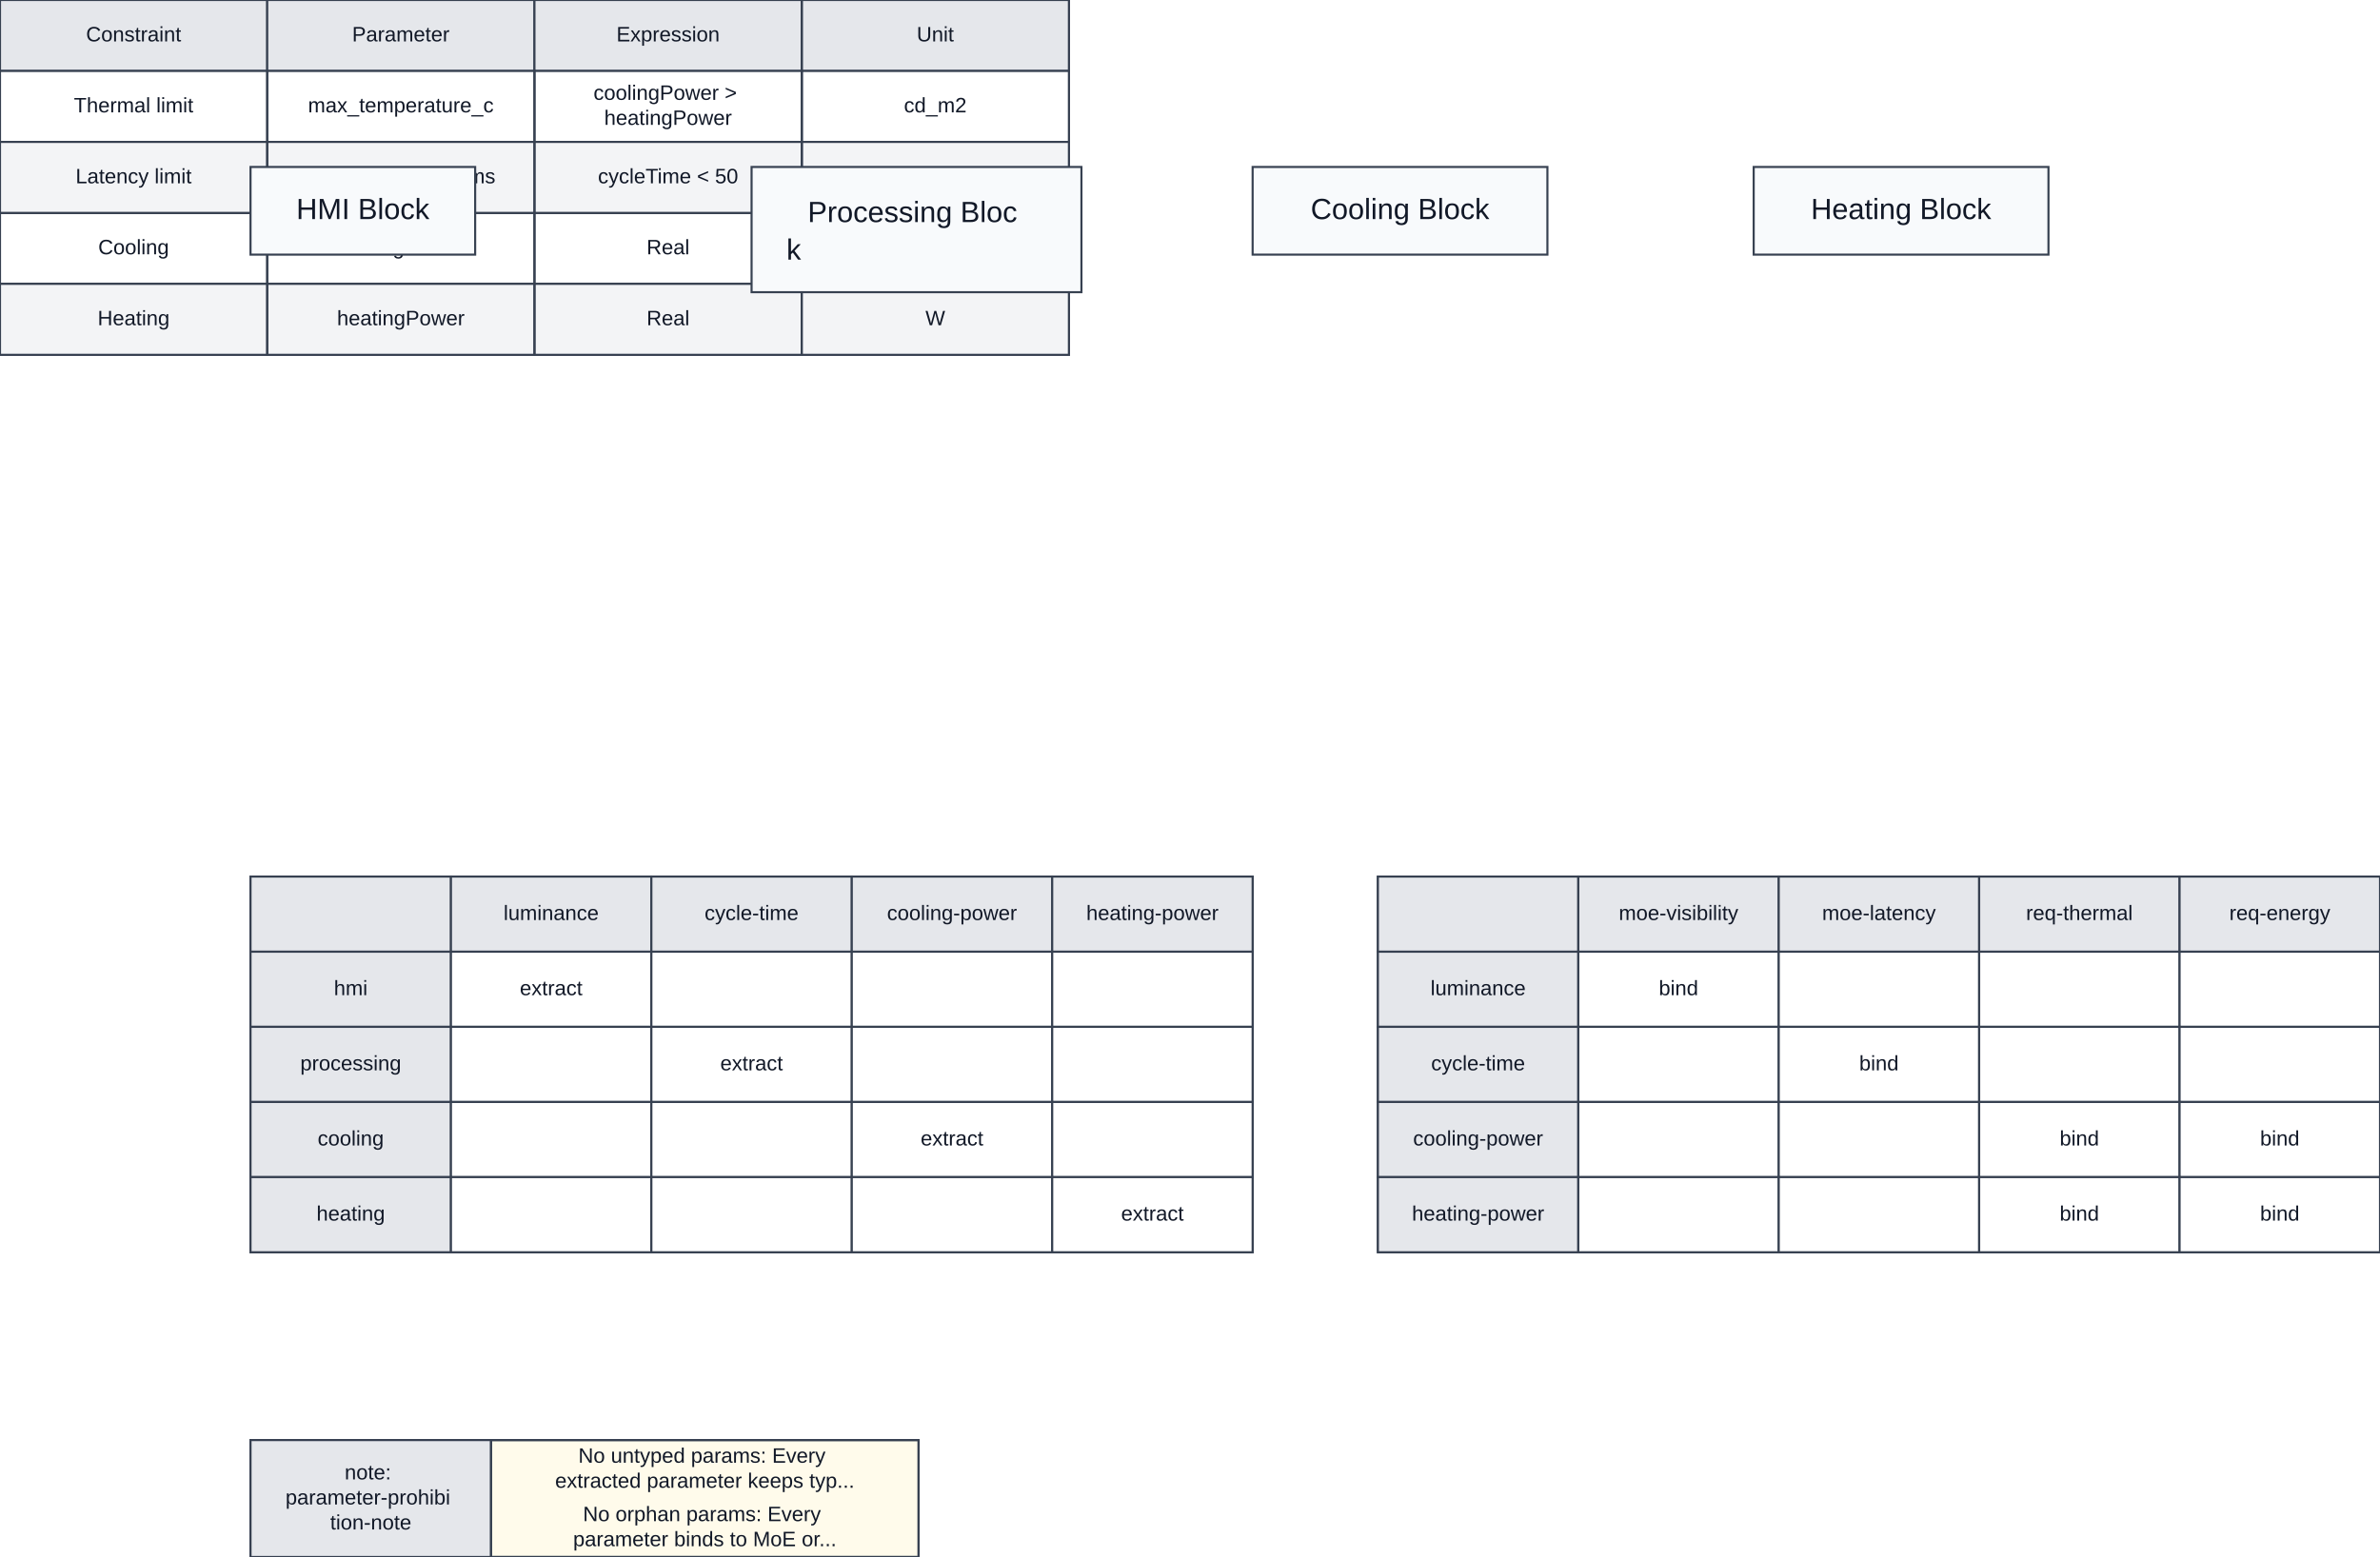
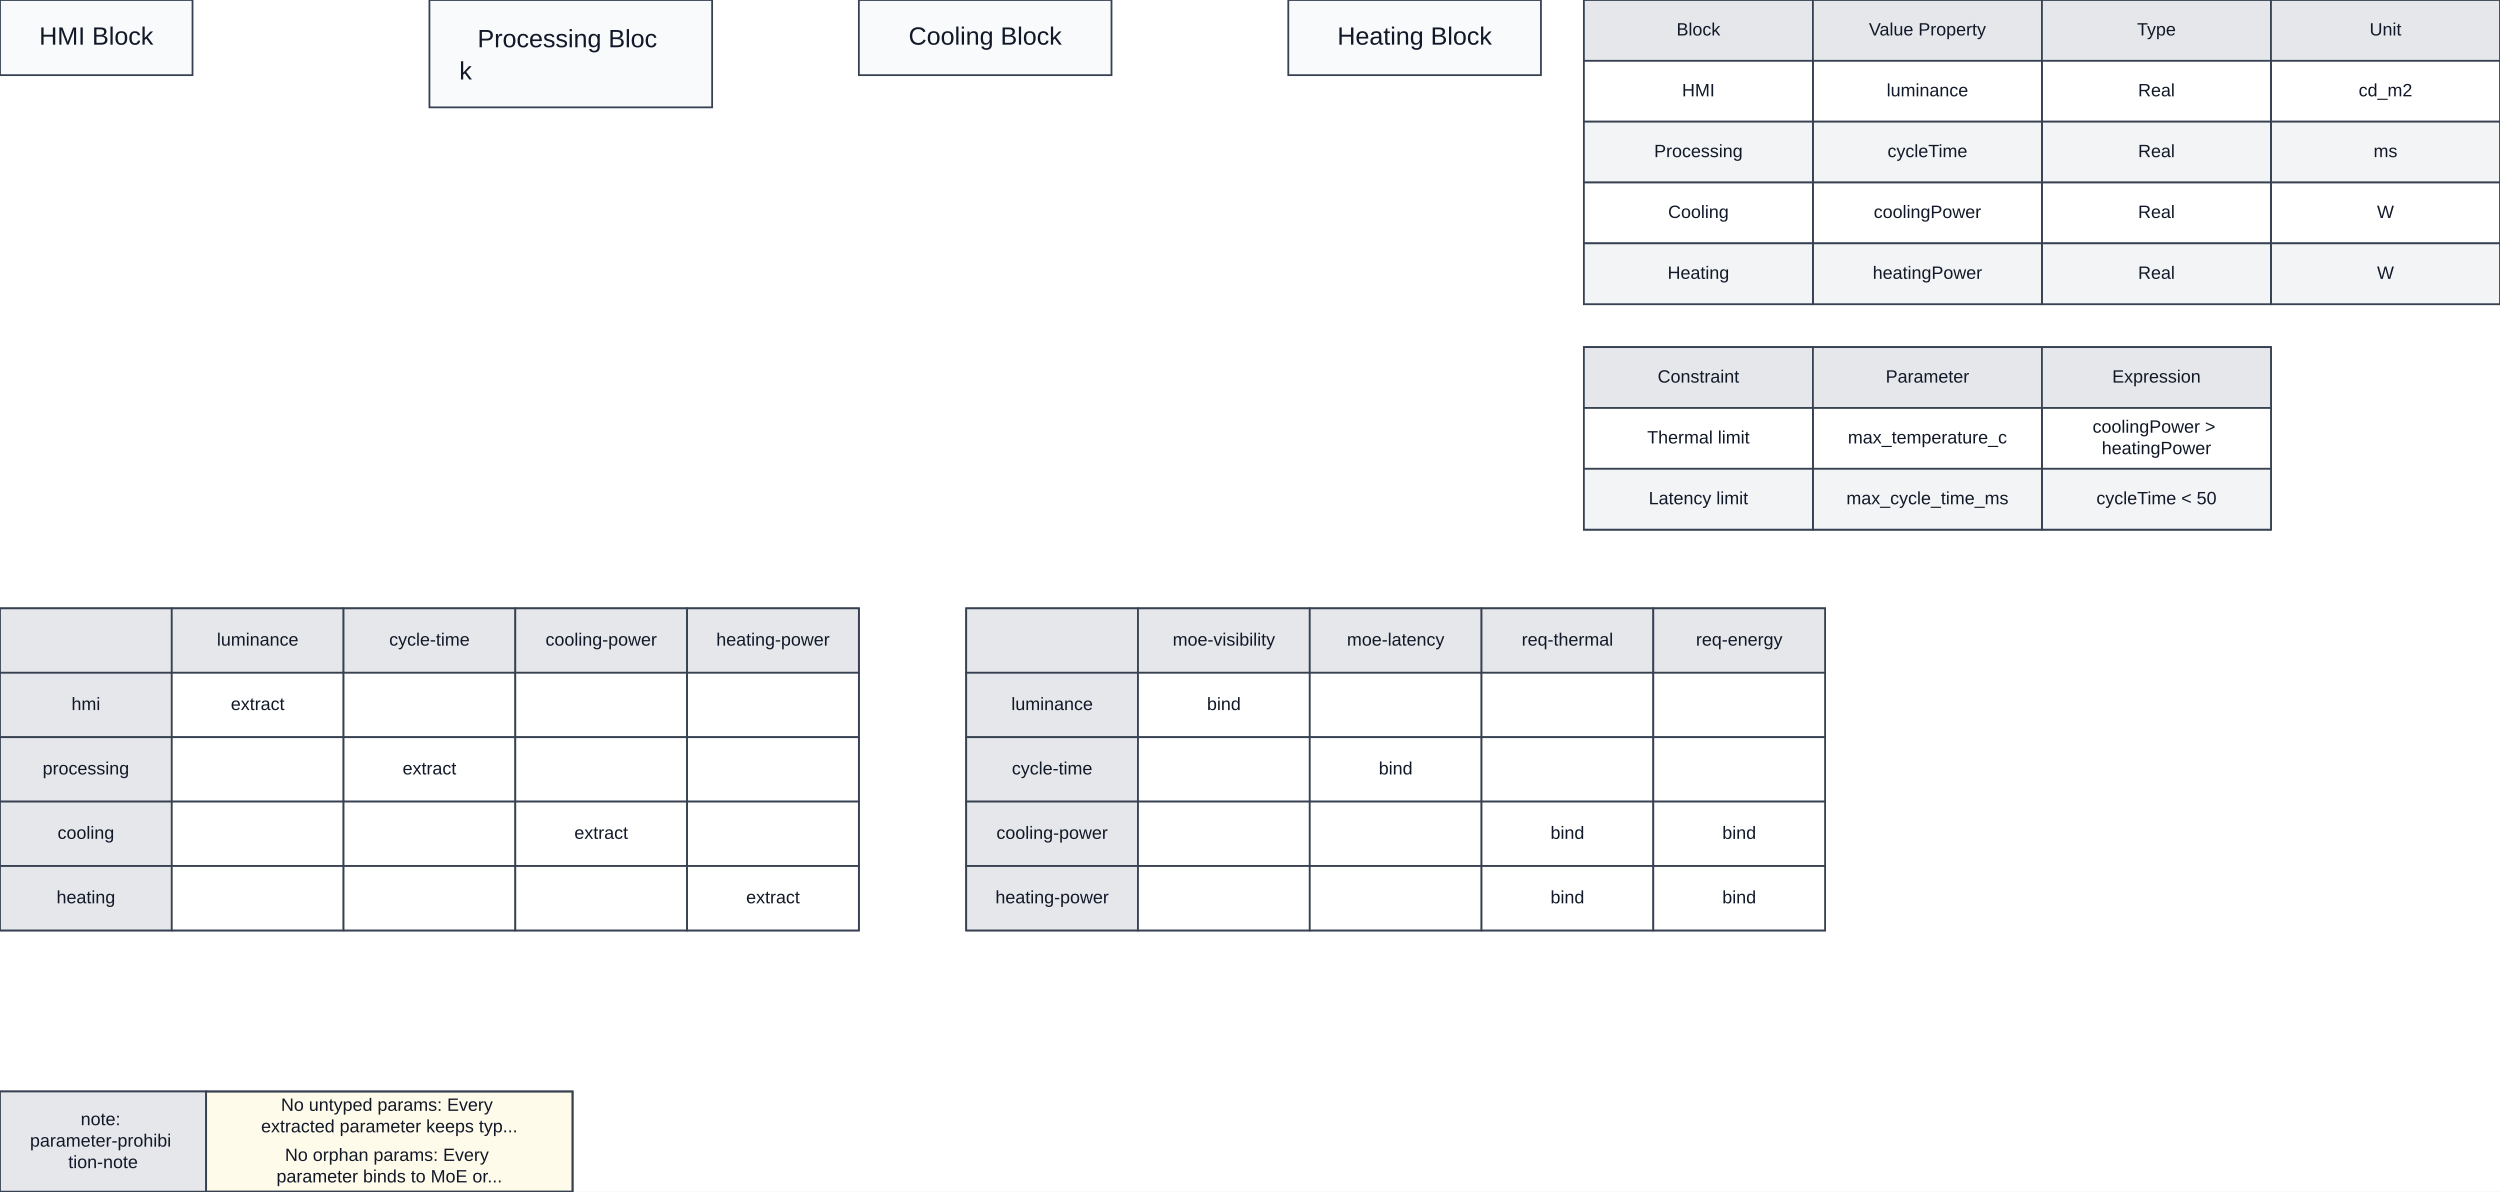
- <svg xmlns="http://www.w3.org/2000/svg" role="img" viewBox="0 0 1140 746">
-   <rect class="background" x="0" y="0" width="1140" height="746" fill="#ffffff" />
+ <svg xmlns="http://www.w3.org/2000/svg" role="img" viewBox="120 80 1397.2 666">
+   <rect class="background" x="120" y="80" width="1397.2" height="666" fill="#ffffff" />
  <g class="matrix-block" data-id="structure-parameter-extraction-matrix" data-row-count="4" data-column-count="4">
    <rect class="matrix-frame" x="120" y="420" width="480" height="180" fill="#f8fafc" stroke="#374151" />
    <rect class="matrix-corner-header" x="120" y="420" width="96" height="36" fill="#e5e7eb" stroke="#374151" />
    <rect class="matrix-column-header" data-col="luminance" x="216" y="420" width="96" height="36" fill="#e5e7eb" stroke="#374151" />
    <text class="matrix-column-label" x="264" y="438" text-anchor="middle" dominant-baseline="middle" font-family="Arial, sans-serif" font-size="10" fill="#111827">luminance</text>
    <rect class="matrix-column-header" data-col="cycle-time" x="312" y="420" width="96" height="36" fill="#e5e7eb" stroke="#374151" />
    <text class="matrix-column-label" x="360" y="438" text-anchor="middle" dominant-baseline="middle" font-family="Arial, sans-serif" font-size="10" fill="#111827">cycle-time</text>
    <rect class="matrix-column-header" data-col="cooling-power" x="408" y="420" width="96" height="36" fill="#e5e7eb" stroke="#374151" />
    <text class="matrix-column-label" x="456" y="438" text-anchor="middle" dominant-baseline="middle" font-family="Arial, sans-serif" font-size="10" fill="#111827">cooling-power</text>
    <rect class="matrix-column-header" data-col="heating-power" x="504" y="420" width="96" height="36" fill="#e5e7eb" stroke="#374151" />
    <text class="matrix-column-label" x="552" y="438" text-anchor="middle" dominant-baseline="middle" font-family="Arial, sans-serif" font-size="10" fill="#111827">heating-power</text>
    <rect class="matrix-row-header" data-row="hmi" x="120" y="456" width="96" height="36" fill="#e5e7eb" stroke="#374151" />
    <text class="matrix-row-label" x="168" y="474" text-anchor="middle" dominant-baseline="middle" font-family="Arial, sans-serif" font-size="10" fill="#111827">hmi</text>
    <rect class="matrix-cell" data-row="hmi" data-col="luminance" x="216" y="456" width="96" height="36" fill="#ffffff" stroke="#374151" />
    <text class="matrix-cell-label" x="264" y="474" text-anchor="middle" dominant-baseline="middle" font-family="Arial, sans-serif" font-size="10" fill="#111827">extract</text>
    <rect class="matrix-cell" data-row="hmi" data-col="cycle-time" x="312" y="456" width="96" height="36" fill="#ffffff" stroke="#374151" />
    <text class="matrix-cell-label" x="360" y="474" text-anchor="middle" dominant-baseline="middle" font-family="Arial, sans-serif" font-size="10" fill="#111827" />
    <rect class="matrix-cell" data-row="hmi" data-col="cooling-power" x="408" y="456" width="96" height="36" fill="#ffffff" stroke="#374151" />
    <text class="matrix-cell-label" x="456" y="474" text-anchor="middle" dominant-baseline="middle" font-family="Arial, sans-serif" font-size="10" fill="#111827" />
    <rect class="matrix-cell" data-row="hmi" data-col="heating-power" x="504" y="456" width="96" height="36" fill="#ffffff" stroke="#374151" />
    <text class="matrix-cell-label" x="552" y="474" text-anchor="middle" dominant-baseline="middle" font-family="Arial, sans-serif" font-size="10" fill="#111827" />
    <rect class="matrix-row-header" data-row="processing" x="120" y="492" width="96" height="36" fill="#e5e7eb" stroke="#374151" />
    <text class="matrix-row-label" x="168" y="510" text-anchor="middle" dominant-baseline="middle" font-family="Arial, sans-serif" font-size="10" fill="#111827">processing</text>
    <rect class="matrix-cell" data-row="processing" data-col="luminance" x="216" y="492" width="96" height="36" fill="#ffffff" stroke="#374151" />
    <text class="matrix-cell-label" x="264" y="510" text-anchor="middle" dominant-baseline="middle" font-family="Arial, sans-serif" font-size="10" fill="#111827" />
    <rect class="matrix-cell" data-row="processing" data-col="cycle-time" x="312" y="492" width="96" height="36" fill="#ffffff" stroke="#374151" />
    <text class="matrix-cell-label" x="360" y="510" text-anchor="middle" dominant-baseline="middle" font-family="Arial, sans-serif" font-size="10" fill="#111827">extract</text>
    <rect class="matrix-cell" data-row="processing" data-col="cooling-power" x="408" y="492" width="96" height="36" fill="#ffffff" stroke="#374151" />
    <text class="matrix-cell-label" x="456" y="510" text-anchor="middle" dominant-baseline="middle" font-family="Arial, sans-serif" font-size="10" fill="#111827" />
    <rect class="matrix-cell" data-row="processing" data-col="heating-power" x="504" y="492" width="96" height="36" fill="#ffffff" stroke="#374151" />
    <text class="matrix-cell-label" x="552" y="510" text-anchor="middle" dominant-baseline="middle" font-family="Arial, sans-serif" font-size="10" fill="#111827" />
    <rect class="matrix-row-header" data-row="cooling" x="120" y="528" width="96" height="36" fill="#e5e7eb" stroke="#374151" />
    <text class="matrix-row-label" x="168" y="546" text-anchor="middle" dominant-baseline="middle" font-family="Arial, sans-serif" font-size="10" fill="#111827">cooling</text>
    <rect class="matrix-cell" data-row="cooling" data-col="luminance" x="216" y="528" width="96" height="36" fill="#ffffff" stroke="#374151" />
    <text class="matrix-cell-label" x="264" y="546" text-anchor="middle" dominant-baseline="middle" font-family="Arial, sans-serif" font-size="10" fill="#111827" />
    <rect class="matrix-cell" data-row="cooling" data-col="cycle-time" x="312" y="528" width="96" height="36" fill="#ffffff" stroke="#374151" />
    <text class="matrix-cell-label" x="360" y="546" text-anchor="middle" dominant-baseline="middle" font-family="Arial, sans-serif" font-size="10" fill="#111827" />
    <rect class="matrix-cell" data-row="cooling" data-col="cooling-power" x="408" y="528" width="96" height="36" fill="#ffffff" stroke="#374151" />
    <text class="matrix-cell-label" x="456" y="546" text-anchor="middle" dominant-baseline="middle" font-family="Arial, sans-serif" font-size="10" fill="#111827">extract</text>
    <rect class="matrix-cell" data-row="cooling" data-col="heating-power" x="504" y="528" width="96" height="36" fill="#ffffff" stroke="#374151" />
    <text class="matrix-cell-label" x="552" y="546" text-anchor="middle" dominant-baseline="middle" font-family="Arial, sans-serif" font-size="10" fill="#111827" />
    <rect class="matrix-row-header" data-row="heating" x="120" y="564" width="96" height="36" fill="#e5e7eb" stroke="#374151" />
    <text class="matrix-row-label" x="168" y="582" text-anchor="middle" dominant-baseline="middle" font-family="Arial, sans-serif" font-size="10" fill="#111827">heating</text>
    <rect class="matrix-cell" data-row="heating" data-col="luminance" x="216" y="564" width="96" height="36" fill="#ffffff" stroke="#374151" />
    <text class="matrix-cell-label" x="264" y="582" text-anchor="middle" dominant-baseline="middle" font-family="Arial, sans-serif" font-size="10" fill="#111827" />
    <rect class="matrix-cell" data-row="heating" data-col="cycle-time" x="312" y="564" width="96" height="36" fill="#ffffff" stroke="#374151" />
    <text class="matrix-cell-label" x="360" y="582" text-anchor="middle" dominant-baseline="middle" font-family="Arial, sans-serif" font-size="10" fill="#111827" />
    <rect class="matrix-cell" data-row="heating" data-col="cooling-power" x="408" y="564" width="96" height="36" fill="#ffffff" stroke="#374151" />
    <text class="matrix-cell-label" x="456" y="582" text-anchor="middle" dominant-baseline="middle" font-family="Arial, sans-serif" font-size="10" fill="#111827" />
    <rect class="matrix-cell" data-row="heating" data-col="heating-power" x="504" y="564" width="96" height="36" fill="#ffffff" stroke="#374151" />
    <text class="matrix-cell-label" x="552" y="582" text-anchor="middle" dominant-baseline="middle" font-family="Arial, sans-serif" font-size="10" fill="#111827">extract</text>
  </g>
  <g class="matrix-block" data-id="parameter-moe-requirement-binding-matrix" data-row-count="4" data-column-count="4">
    <rect class="matrix-frame" x="660" y="420" width="480" height="180" fill="#f8fafc" stroke="#374151" />
    <rect class="matrix-corner-header" x="660" y="420" width="96" height="36" fill="#e5e7eb" stroke="#374151" />
    <rect class="matrix-column-header" data-col="moe-visibility" x="756" y="420" width="96" height="36" fill="#e5e7eb" stroke="#374151" />
    <text class="matrix-column-label" x="804" y="438" text-anchor="middle" dominant-baseline="middle" font-family="Arial, sans-serif" font-size="10" fill="#111827">moe-visibility</text>
    <rect class="matrix-column-header" data-col="moe-latency" x="852" y="420" width="96" height="36" fill="#e5e7eb" stroke="#374151" />
    <text class="matrix-column-label" x="900" y="438" text-anchor="middle" dominant-baseline="middle" font-family="Arial, sans-serif" font-size="10" fill="#111827">moe-latency</text>
    <rect class="matrix-column-header" data-col="req-thermal" x="948" y="420" width="96" height="36" fill="#e5e7eb" stroke="#374151" />
    <text class="matrix-column-label" x="996" y="438" text-anchor="middle" dominant-baseline="middle" font-family="Arial, sans-serif" font-size="10" fill="#111827">req-thermal</text>
    <rect class="matrix-column-header" data-col="req-energy" x="1044" y="420" width="96" height="36" fill="#e5e7eb" stroke="#374151" />
    <text class="matrix-column-label" x="1092" y="438" text-anchor="middle" dominant-baseline="middle" font-family="Arial, sans-serif" font-size="10" fill="#111827">req-energy</text>
    <rect class="matrix-row-header" data-row="luminance" x="660" y="456" width="96" height="36" fill="#e5e7eb" stroke="#374151" />
    <text class="matrix-row-label" x="708" y="474" text-anchor="middle" dominant-baseline="middle" font-family="Arial, sans-serif" font-size="10" fill="#111827">luminance</text>
    <rect class="matrix-cell" data-row="luminance" data-col="moe-visibility" x="756" y="456" width="96" height="36" fill="#ffffff" stroke="#374151" />
    <text class="matrix-cell-label" x="804" y="474" text-anchor="middle" dominant-baseline="middle" font-family="Arial, sans-serif" font-size="10" fill="#111827">bind</text>
    <rect class="matrix-cell" data-row="luminance" data-col="moe-latency" x="852" y="456" width="96" height="36" fill="#ffffff" stroke="#374151" />
    <text class="matrix-cell-label" x="900" y="474" text-anchor="middle" dominant-baseline="middle" font-family="Arial, sans-serif" font-size="10" fill="#111827" />
    <rect class="matrix-cell" data-row="luminance" data-col="req-thermal" x="948" y="456" width="96" height="36" fill="#ffffff" stroke="#374151" />
    <text class="matrix-cell-label" x="996" y="474" text-anchor="middle" dominant-baseline="middle" font-family="Arial, sans-serif" font-size="10" fill="#111827" />
    <rect class="matrix-cell" data-row="luminance" data-col="req-energy" x="1044" y="456" width="96" height="36" fill="#ffffff" stroke="#374151" />
    <text class="matrix-cell-label" x="1092" y="474" text-anchor="middle" dominant-baseline="middle" font-family="Arial, sans-serif" font-size="10" fill="#111827" />
    <rect class="matrix-row-header" data-row="cycle-time" x="660" y="492" width="96" height="36" fill="#e5e7eb" stroke="#374151" />
    <text class="matrix-row-label" x="708" y="510" text-anchor="middle" dominant-baseline="middle" font-family="Arial, sans-serif" font-size="10" fill="#111827">cycle-time</text>
    <rect class="matrix-cell" data-row="cycle-time" data-col="moe-visibility" x="756" y="492" width="96" height="36" fill="#ffffff" stroke="#374151" />
    <text class="matrix-cell-label" x="804" y="510" text-anchor="middle" dominant-baseline="middle" font-family="Arial, sans-serif" font-size="10" fill="#111827" />
    <rect class="matrix-cell" data-row="cycle-time" data-col="moe-latency" x="852" y="492" width="96" height="36" fill="#ffffff" stroke="#374151" />
    <text class="matrix-cell-label" x="900" y="510" text-anchor="middle" dominant-baseline="middle" font-family="Arial, sans-serif" font-size="10" fill="#111827">bind</text>
    <rect class="matrix-cell" data-row="cycle-time" data-col="req-thermal" x="948" y="492" width="96" height="36" fill="#ffffff" stroke="#374151" />
    <text class="matrix-cell-label" x="996" y="510" text-anchor="middle" dominant-baseline="middle" font-family="Arial, sans-serif" font-size="10" fill="#111827" />
    <rect class="matrix-cell" data-row="cycle-time" data-col="req-energy" x="1044" y="492" width="96" height="36" fill="#ffffff" stroke="#374151" />
    <text class="matrix-cell-label" x="1092" y="510" text-anchor="middle" dominant-baseline="middle" font-family="Arial, sans-serif" font-size="10" fill="#111827" />
    <rect class="matrix-row-header" data-row="cooling-power" x="660" y="528" width="96" height="36" fill="#e5e7eb" stroke="#374151" />
    <text class="matrix-row-label" x="708" y="546" text-anchor="middle" dominant-baseline="middle" font-family="Arial, sans-serif" font-size="10" fill="#111827">cooling-power</text>
    <rect class="matrix-cell" data-row="cooling-power" data-col="moe-visibility" x="756" y="528" width="96" height="36" fill="#ffffff" stroke="#374151" />
    <text class="matrix-cell-label" x="804" y="546" text-anchor="middle" dominant-baseline="middle" font-family="Arial, sans-serif" font-size="10" fill="#111827" />
    <rect class="matrix-cell" data-row="cooling-power" data-col="moe-latency" x="852" y="528" width="96" height="36" fill="#ffffff" stroke="#374151" />
    <text class="matrix-cell-label" x="900" y="546" text-anchor="middle" dominant-baseline="middle" font-family="Arial, sans-serif" font-size="10" fill="#111827" />
    <rect class="matrix-cell" data-row="cooling-power" data-col="req-thermal" x="948" y="528" width="96" height="36" fill="#ffffff" stroke="#374151" />
    <text class="matrix-cell-label" x="996" y="546" text-anchor="middle" dominant-baseline="middle" font-family="Arial, sans-serif" font-size="10" fill="#111827">bind</text>
    <rect class="matrix-cell" data-row="cooling-power" data-col="req-energy" x="1044" y="528" width="96" height="36" fill="#ffffff" stroke="#374151" />
    <text class="matrix-cell-label" x="1092" y="546" text-anchor="middle" dominant-baseline="middle" font-family="Arial, sans-serif" font-size="10" fill="#111827">bind</text>
    <rect class="matrix-row-header" data-row="heating-power" x="660" y="564" width="96" height="36" fill="#e5e7eb" stroke="#374151" />
    <text class="matrix-row-label" x="708" y="582" text-anchor="middle" dominant-baseline="middle" font-family="Arial, sans-serif" font-size="10" fill="#111827">heating-power</text>
    <rect class="matrix-cell" data-row="heating-power" data-col="moe-visibility" x="756" y="564" width="96" height="36" fill="#ffffff" stroke="#374151" />
    <text class="matrix-cell-label" x="804" y="582" text-anchor="middle" dominant-baseline="middle" font-family="Arial, sans-serif" font-size="10" fill="#111827" />
    <rect class="matrix-cell" data-row="heating-power" data-col="moe-latency" x="852" y="564" width="96" height="36" fill="#ffffff" stroke="#374151" />
    <text class="matrix-cell-label" x="900" y="582" text-anchor="middle" dominant-baseline="middle" font-family="Arial, sans-serif" font-size="10" fill="#111827" />
    <rect class="matrix-cell" data-row="heating-power" data-col="req-thermal" x="948" y="564" width="96" height="36" fill="#ffffff" stroke="#374151" />
    <text class="matrix-cell-label" x="996" y="582" text-anchor="middle" dominant-baseline="middle" font-family="Arial, sans-serif" font-size="10" fill="#111827">bind</text>
    <rect class="matrix-cell" data-row="heating-power" data-col="req-energy" x="1044" y="564" width="96" height="36" fill="#ffffff" stroke="#374151" />
    <text class="matrix-cell-label" x="1092" y="582" text-anchor="middle" dominant-baseline="middle" font-family="Arial, sans-serif" font-size="10" fill="#111827">bind</text>
  </g>
  <g class="table-block" data-id="block-value-properties-table" data-row-count="4" data-column-count="4">
-     <rect class="table-frame" x="0" y="0" width="512" height="170" fill="#f8fafc" stroke="#374151" />
+     <rect class="table-frame" x="1005.2" y="80" width="512" height="170" fill="#f8fafc" stroke="#374151" />
    <g class="table-header" data-column-count="4">
-       <rect class="table-header-cell" data-col="block" x="0" y="0" width="128" height="34" fill="#e5e7eb" stroke="#374151" />
-       <text class="table-header-label" x="64" y="17" text-anchor="middle" dominant-baseline="middle" font-family="Arial, sans-serif" font-size="10" fill="#111827">Block</text>
-       <rect class="table-header-cell" data-col="property" x="128" y="0" width="128" height="34" fill="#e5e7eb" stroke="#374151" />
-       <text class="table-header-label" x="192" y="17" text-anchor="middle" dominant-baseline="middle" font-family="Arial, sans-serif" font-size="10" fill="#111827">Value Property</text>
-       <rect class="table-header-cell" data-col="type" x="256" y="0" width="128" height="34" fill="#e5e7eb" stroke="#374151" />
-       <text class="table-header-label" x="320" y="17" text-anchor="middle" dominant-baseline="middle" font-family="Arial, sans-serif" font-size="10" fill="#111827">Type</text>
-       <rect class="table-header-cell" data-col="unit" x="384" y="0" width="128" height="34" fill="#e5e7eb" stroke="#374151" />
-       <text class="table-header-label" x="448" y="17" text-anchor="middle" dominant-baseline="middle" font-family="Arial, sans-serif" font-size="10" fill="#111827">Unit</text>
+       <rect class="table-header-cell" data-col="block" x="1005.2" y="80" width="128" height="34" fill="#e5e7eb" stroke="#374151" />
+       <text class="table-header-label" x="1069.2" y="97" text-anchor="middle" dominant-baseline="middle" font-family="Arial, sans-serif" font-size="10" fill="#111827">Block</text>
+       <rect class="table-header-cell" data-col="property" x="1133.2" y="80" width="128" height="34" fill="#e5e7eb" stroke="#374151" />
+       <text class="table-header-label" x="1197.2" y="97" text-anchor="middle" dominant-baseline="middle" font-family="Arial, sans-serif" font-size="10" fill="#111827">Value Property</text>
+       <rect class="table-header-cell" data-col="type" x="1261.2" y="80" width="128" height="34" fill="#e5e7eb" stroke="#374151" />
+       <text class="table-header-label" x="1325.2" y="97" text-anchor="middle" dominant-baseline="middle" font-family="Arial, sans-serif" font-size="10" fill="#111827">Type</text>
+       <rect class="table-header-cell" data-col="unit" x="1389.2" y="80" width="128" height="34" fill="#e5e7eb" stroke="#374151" />
+       <text class="table-header-label" x="1453.2" y="97" text-anchor="middle" dominant-baseline="middle" font-family="Arial, sans-serif" font-size="10" fill="#111827">Unit</text>
    </g>
    <g class="table-row table-row-even" data-row="hmi-luminance">
-       <rect class="table-row-even" data-row="hmi-luminance" x="0" y="34" width="512" height="34" fill="#ffffff" stroke="none" />
-       <rect class="table-cell" data-col="block" x="0" y="34" width="128" height="34" fill="transparent" stroke="#374151" />
-       <text class="table-cell-label" x="64" y="51" text-anchor="middle" dominant-baseline="middle" font-family="Arial, sans-serif" font-size="10" fill="#111827">HMI</text>
-       <rect class="table-cell" data-col="property" x="128" y="34" width="128" height="34" fill="transparent" stroke="#374151" />
-       <text class="table-cell-label" x="192" y="51" text-anchor="middle" dominant-baseline="middle" font-family="Arial, sans-serif" font-size="10" fill="#111827">luminance</text>
-       <rect class="table-cell" data-col="type" x="256" y="34" width="128" height="34" fill="transparent" stroke="#374151" />
-       <text class="table-cell-label" x="320" y="51" text-anchor="middle" dominant-baseline="middle" font-family="Arial, sans-serif" font-size="10" fill="#111827">Real</text>
-       <rect class="table-cell" data-col="unit" x="384" y="34" width="128" height="34" fill="transparent" stroke="#374151" />
-       <text class="table-cell-label" x="448" y="51" text-anchor="middle" dominant-baseline="middle" font-family="Arial, sans-serif" font-size="10" fill="#111827">cd_m2</text>
+       <rect class="table-row-even" data-row="hmi-luminance" x="1005.2" y="114" width="512" height="34" fill="#ffffff" stroke="none" />
+       <rect class="table-cell" data-col="block" x="1005.2" y="114" width="128" height="34" fill="transparent" stroke="#374151" />
+       <text class="table-cell-label" x="1069.2" y="131" text-anchor="middle" dominant-baseline="middle" font-family="Arial, sans-serif" font-size="10" fill="#111827">HMI</text>
+       <rect class="table-cell" data-col="property" x="1133.2" y="114" width="128" height="34" fill="transparent" stroke="#374151" />
+       <text class="table-cell-label" x="1197.2" y="131" text-anchor="middle" dominant-baseline="middle" font-family="Arial, sans-serif" font-size="10" fill="#111827">luminance</text>
+       <rect class="table-cell" data-col="type" x="1261.2" y="114" width="128" height="34" fill="transparent" stroke="#374151" />
+       <text class="table-cell-label" x="1325.2" y="131" text-anchor="middle" dominant-baseline="middle" font-family="Arial, sans-serif" font-size="10" fill="#111827">Real</text>
+       <rect class="table-cell" data-col="unit" x="1389.2" y="114" width="128" height="34" fill="transparent" stroke="#374151" />
+       <text class="table-cell-label" x="1453.2" y="131" text-anchor="middle" dominant-baseline="middle" font-family="Arial, sans-serif" font-size="10" fill="#111827">cd_m2</text>
    </g>
    <g class="table-row table-row-odd" data-row="processing-cycle-time">
-       <rect class="table-row-odd" data-row="processing-cycle-time" x="0" y="68" width="512" height="34" fill="#f3f4f6" stroke="none" />
-       <rect class="table-cell" data-col="block" x="0" y="68" width="128" height="34" fill="transparent" stroke="#374151" />
-       <text class="table-cell-label" x="64" y="85" text-anchor="middle" dominant-baseline="middle" font-family="Arial, sans-serif" font-size="10" fill="#111827">Processing</text>
-       <rect class="table-cell" data-col="property" x="128" y="68" width="128" height="34" fill="transparent" stroke="#374151" />
-       <text class="table-cell-label" x="192" y="85" text-anchor="middle" dominant-baseline="middle" font-family="Arial, sans-serif" font-size="10" fill="#111827">cycleTime</text>
-       <rect class="table-cell" data-col="type" x="256" y="68" width="128" height="34" fill="transparent" stroke="#374151" />
-       <text class="table-cell-label" x="320" y="85" text-anchor="middle" dominant-baseline="middle" font-family="Arial, sans-serif" font-size="10" fill="#111827">Real</text>
-       <rect class="table-cell" data-col="unit" x="384" y="68" width="128" height="34" fill="transparent" stroke="#374151" />
-       <text class="table-cell-label" x="448" y="85" text-anchor="middle" dominant-baseline="middle" font-family="Arial, sans-serif" font-size="10" fill="#111827">ms</text>
+       <rect class="table-row-odd" data-row="processing-cycle-time" x="1005.2" y="148" width="512" height="34" fill="#f3f4f6" stroke="none" />
+       <rect class="table-cell" data-col="block" x="1005.2" y="148" width="128" height="34" fill="transparent" stroke="#374151" />
+       <text class="table-cell-label" x="1069.2" y="165" text-anchor="middle" dominant-baseline="middle" font-family="Arial, sans-serif" font-size="10" fill="#111827">Processing</text>
+       <rect class="table-cell" data-col="property" x="1133.2" y="148" width="128" height="34" fill="transparent" stroke="#374151" />
+       <text class="table-cell-label" x="1197.2" y="165" text-anchor="middle" dominant-baseline="middle" font-family="Arial, sans-serif" font-size="10" fill="#111827">cycleTime</text>
+       <rect class="table-cell" data-col="type" x="1261.2" y="148" width="128" height="34" fill="transparent" stroke="#374151" />
+       <text class="table-cell-label" x="1325.2" y="165" text-anchor="middle" dominant-baseline="middle" font-family="Arial, sans-serif" font-size="10" fill="#111827">Real</text>
+       <rect class="table-cell" data-col="unit" x="1389.2" y="148" width="128" height="34" fill="transparent" stroke="#374151" />
+       <text class="table-cell-label" x="1453.2" y="165" text-anchor="middle" dominant-baseline="middle" font-family="Arial, sans-serif" font-size="10" fill="#111827">ms</text>
    </g>
    <g class="table-row table-row-even" data-row="cooling-power">
-       <rect class="table-row-even" data-row="cooling-power" x="0" y="102" width="512" height="34" fill="#ffffff" stroke="none" />
-       <rect class="table-cell" data-col="block" x="0" y="102" width="128" height="34" fill="transparent" stroke="#374151" />
-       <text class="table-cell-label" x="64" y="119" text-anchor="middle" dominant-baseline="middle" font-family="Arial, sans-serif" font-size="10" fill="#111827">Cooling</text>
-       <rect class="table-cell" data-col="property" x="128" y="102" width="128" height="34" fill="transparent" stroke="#374151" />
-       <text class="table-cell-label" x="192" y="119" text-anchor="middle" dominant-baseline="middle" font-family="Arial, sans-serif" font-size="10" fill="#111827">coolingPower</text>
-       <rect class="table-cell" data-col="type" x="256" y="102" width="128" height="34" fill="transparent" stroke="#374151" />
-       <text class="table-cell-label" x="320" y="119" text-anchor="middle" dominant-baseline="middle" font-family="Arial, sans-serif" font-size="10" fill="#111827">Real</text>
-       <rect class="table-cell" data-col="unit" x="384" y="102" width="128" height="34" fill="transparent" stroke="#374151" />
-       <text class="table-cell-label" x="448" y="119" text-anchor="middle" dominant-baseline="middle" font-family="Arial, sans-serif" font-size="10" fill="#111827">W</text>
+       <rect class="table-row-even" data-row="cooling-power" x="1005.2" y="182" width="512" height="34" fill="#ffffff" stroke="none" />
+       <rect class="table-cell" data-col="block" x="1005.2" y="182" width="128" height="34" fill="transparent" stroke="#374151" />
+       <text class="table-cell-label" x="1069.2" y="199" text-anchor="middle" dominant-baseline="middle" font-family="Arial, sans-serif" font-size="10" fill="#111827">Cooling</text>
+       <rect class="table-cell" data-col="property" x="1133.2" y="182" width="128" height="34" fill="transparent" stroke="#374151" />
+       <text class="table-cell-label" x="1197.2" y="199" text-anchor="middle" dominant-baseline="middle" font-family="Arial, sans-serif" font-size="10" fill="#111827">coolingPower</text>
+       <rect class="table-cell" data-col="type" x="1261.2" y="182" width="128" height="34" fill="transparent" stroke="#374151" />
+       <text class="table-cell-label" x="1325.2" y="199" text-anchor="middle" dominant-baseline="middle" font-family="Arial, sans-serif" font-size="10" fill="#111827">Real</text>
+       <rect class="table-cell" data-col="unit" x="1389.2" y="182" width="128" height="34" fill="transparent" stroke="#374151" />
+       <text class="table-cell-label" x="1453.2" y="199" text-anchor="middle" dominant-baseline="middle" font-family="Arial, sans-serif" font-size="10" fill="#111827">W</text>
    </g>
    <g class="table-row table-row-odd" data-row="heating-power">
-       <rect class="table-row-odd" data-row="heating-power" x="0" y="136" width="512" height="34" fill="#f3f4f6" stroke="none" />
-       <rect class="table-cell" data-col="block" x="0" y="136" width="128" height="34" fill="transparent" stroke="#374151" />
-       <text class="table-cell-label" x="64" y="153" text-anchor="middle" dominant-baseline="middle" font-family="Arial, sans-serif" font-size="10" fill="#111827">Heating</text>
-       <rect class="table-cell" data-col="property" x="128" y="136" width="128" height="34" fill="transparent" stroke="#374151" />
-       <text class="table-cell-label" x="192" y="153" text-anchor="middle" dominant-baseline="middle" font-family="Arial, sans-serif" font-size="10" fill="#111827">heatingPower</text>
-       <rect class="table-cell" data-col="type" x="256" y="136" width="128" height="34" fill="transparent" stroke="#374151" />
-       <text class="table-cell-label" x="320" y="153" text-anchor="middle" dominant-baseline="middle" font-family="Arial, sans-serif" font-size="10" fill="#111827">Real</text>
-       <rect class="table-cell" data-col="unit" x="384" y="136" width="128" height="34" fill="transparent" stroke="#374151" />
-       <text class="table-cell-label" x="448" y="153" text-anchor="middle" dominant-baseline="middle" font-family="Arial, sans-serif" font-size="10" fill="#111827">W</text>
+       <rect class="table-row-odd" data-row="heating-power" x="1005.2" y="216" width="512" height="34" fill="#f3f4f6" stroke="none" />
+       <rect class="table-cell" data-col="block" x="1005.2" y="216" width="128" height="34" fill="transparent" stroke="#374151" />
+       <text class="table-cell-label" x="1069.2" y="233" text-anchor="middle" dominant-baseline="middle" font-family="Arial, sans-serif" font-size="10" fill="#111827">Heating</text>
+       <rect class="table-cell" data-col="property" x="1133.2" y="216" width="128" height="34" fill="transparent" stroke="#374151" />
+       <text class="table-cell-label" x="1197.2" y="233" text-anchor="middle" dominant-baseline="middle" font-family="Arial, sans-serif" font-size="10" fill="#111827">heatingPower</text>
+       <rect class="table-cell" data-col="type" x="1261.2" y="216" width="128" height="34" fill="transparent" stroke="#374151" />
+       <text class="table-cell-label" x="1325.2" y="233" text-anchor="middle" dominant-baseline="middle" font-family="Arial, sans-serif" font-size="10" fill="#111827">Real</text>
+       <rect class="table-cell" data-col="unit" x="1389.2" y="216" width="128" height="34" fill="transparent" stroke="#374151" />
+       <text class="table-cell-label" x="1453.2" y="233" text-anchor="middle" dominant-baseline="middle" font-family="Arial, sans-serif" font-size="10" fill="#111827">W</text>
    </g>
  </g>
  <g class="table-block" data-id="constraint-params-table" data-row-count="2" data-column-count="3">
-     <rect class="table-frame" x="0" y="0" width="384" height="102" fill="#f8fafc" stroke="#374151" />
+     <rect class="table-frame" x="1005.2" y="274" width="384" height="102" fill="#f8fafc" stroke="#374151" />
    <g class="table-header" data-column-count="3">
-       <rect class="table-header-cell" data-col="constraint" x="0" y="0" width="128" height="34" fill="#e5e7eb" stroke="#374151" />
-       <text class="table-header-label" x="64" y="17" text-anchor="middle" dominant-baseline="middle" font-family="Arial, sans-serif" font-size="10" fill="#111827">Constraint</text>
-       <rect class="table-header-cell" data-col="parameter" x="128" y="0" width="128" height="34" fill="#e5e7eb" stroke="#374151" />
-       <text class="table-header-label" x="192" y="17" text-anchor="middle" dominant-baseline="middle" font-family="Arial, sans-serif" font-size="10" fill="#111827">Parameter</text>
-       <rect class="table-header-cell" data-col="expression" x="256" y="0" width="128" height="34" fill="#e5e7eb" stroke="#374151" />
-       <text class="table-header-label" x="320" y="17" text-anchor="middle" dominant-baseline="middle" font-family="Arial, sans-serif" font-size="10" fill="#111827">Expression</text>
+       <rect class="table-header-cell" data-col="constraint" x="1005.2" y="274" width="128" height="34" fill="#e5e7eb" stroke="#374151" />
+       <text class="table-header-label" x="1069.2" y="291" text-anchor="middle" dominant-baseline="middle" font-family="Arial, sans-serif" font-size="10" fill="#111827">Constraint</text>
+       <rect class="table-header-cell" data-col="parameter" x="1133.2" y="274" width="128" height="34" fill="#e5e7eb" stroke="#374151" />
+       <text class="table-header-label" x="1197.2" y="291" text-anchor="middle" dominant-baseline="middle" font-family="Arial, sans-serif" font-size="10" fill="#111827">Parameter</text>
+       <rect class="table-header-cell" data-col="expression" x="1261.2" y="274" width="128" height="34" fill="#e5e7eb" stroke="#374151" />
+       <text class="table-header-label" x="1325.2" y="291" text-anchor="middle" dominant-baseline="middle" font-family="Arial, sans-serif" font-size="10" fill="#111827">Expression</text>
    </g>
    <g class="table-row table-row-even" data-row="thermal-limit">
-       <rect class="table-row-even" data-row="thermal-limit" x="0" y="34" width="384" height="34" fill="#ffffff" stroke="none" />
-       <rect class="table-cell" data-col="constraint" x="0" y="34" width="128" height="34" fill="transparent" stroke="#374151" />
-       <text class="table-cell-label" x="64" y="51" text-anchor="middle" dominant-baseline="middle" font-family="Arial, sans-serif" font-size="10" fill="#111827">Thermal limit</text>
-       <rect class="table-cell" data-col="parameter" x="128" y="34" width="128" height="34" fill="transparent" stroke="#374151" />
-       <text class="table-cell-label" x="192" y="51" text-anchor="middle" dominant-baseline="middle" font-family="Arial, sans-serif" font-size="10" fill="#111827">max_temperature_c</text>
-       <rect class="table-cell" data-col="expression" x="256" y="34" width="128" height="34" fill="transparent" stroke="#374151" />
-       <text class="table-cell-label" x="320" y="45" text-anchor="middle" dominant-baseline="middle" font-family="Arial, sans-serif" font-size="10" fill="#111827">
-         <tspan x="320" y="45">coolingPower &gt;</tspan>
-         <tspan x="320" y="57">heatingPower</tspan>
+       <rect class="table-row-even" data-row="thermal-limit" x="1005.2" y="308" width="384" height="34" fill="#ffffff" stroke="none" />
+       <rect class="table-cell" data-col="constraint" x="1005.2" y="308" width="128" height="34" fill="transparent" stroke="#374151" />
+       <text class="table-cell-label" x="1069.2" y="325" text-anchor="middle" dominant-baseline="middle" font-family="Arial, sans-serif" font-size="10" fill="#111827">Thermal limit</text>
+       <rect class="table-cell" data-col="parameter" x="1133.2" y="308" width="128" height="34" fill="transparent" stroke="#374151" />
+       <text class="table-cell-label" x="1197.2" y="325" text-anchor="middle" dominant-baseline="middle" font-family="Arial, sans-serif" font-size="10" fill="#111827">max_temperature_c</text>
+       <rect class="table-cell" data-col="expression" x="1261.2" y="308" width="128" height="34" fill="transparent" stroke="#374151" />
+       <text class="table-cell-label" x="1325.2" y="319" text-anchor="middle" dominant-baseline="middle" font-family="Arial, sans-serif" font-size="10" fill="#111827">
+         <tspan x="1325.2" y="319">coolingPower &gt;</tspan>
+         <tspan x="1325.2" y="331">heatingPower</tspan>
      </text>
    </g>
    <g class="table-row table-row-odd" data-row="latency-limit">
-       <rect class="table-row-odd" data-row="latency-limit" x="0" y="68" width="384" height="34" fill="#f3f4f6" stroke="none" />
-       <rect class="table-cell" data-col="constraint" x="0" y="68" width="128" height="34" fill="transparent" stroke="#374151" />
-       <text class="table-cell-label" x="64" y="85" text-anchor="middle" dominant-baseline="middle" font-family="Arial, sans-serif" font-size="10" fill="#111827">Latency limit</text>
-       <rect class="table-cell" data-col="parameter" x="128" y="68" width="128" height="34" fill="transparent" stroke="#374151" />
-       <text class="table-cell-label" x="192" y="85" text-anchor="middle" dominant-baseline="middle" font-family="Arial, sans-serif" font-size="10" fill="#111827">max_cycle_time_ms</text>
-       <rect class="table-cell" data-col="expression" x="256" y="68" width="128" height="34" fill="transparent" stroke="#374151" />
-       <text class="table-cell-label" x="320" y="85" text-anchor="middle" dominant-baseline="middle" font-family="Arial, sans-serif" font-size="10" fill="#111827">cycleTime &lt; 50</text>
+       <rect class="table-row-odd" data-row="latency-limit" x="1005.2" y="342" width="384" height="34" fill="#f3f4f6" stroke="none" />
+       <rect class="table-cell" data-col="constraint" x="1005.2" y="342" width="128" height="34" fill="transparent" stroke="#374151" />
+       <text class="table-cell-label" x="1069.2" y="359" text-anchor="middle" dominant-baseline="middle" font-family="Arial, sans-serif" font-size="10" fill="#111827">Latency limit</text>
+       <rect class="table-cell" data-col="parameter" x="1133.2" y="342" width="128" height="34" fill="transparent" stroke="#374151" />
+       <text class="table-cell-label" x="1197.2" y="359" text-anchor="middle" dominant-baseline="middle" font-family="Arial, sans-serif" font-size="10" fill="#111827">max_cycle_time_ms</text>
+       <rect class="table-cell" data-col="expression" x="1261.2" y="342" width="128" height="34" fill="transparent" stroke="#374151" />
+       <text class="table-cell-label" x="1325.2" y="359" text-anchor="middle" dominant-baseline="middle" font-family="Arial, sans-serif" font-size="10" fill="#111827">cycleTime &lt; 50</text>
    </g>
  </g>
  <g class="evidence-panel evidence-panel--note" data-id="parameter-prohibition-note" data-kind="note" data-item-count="2">
    <rect class="evidence-panel-frame" x="120" y="690" width="320" height="56" fill="#fffbeb" stroke="#374151" />
    <g class="evidence-panel-title-cell">
      <rect class="evidence-panel-title-bg" x="120" y="690" width="115.2" height="56" fill="#e5e7eb" stroke="#374151" />
      <text class="evidence-panel-title" x="177.6" y="706" text-anchor="middle" dominant-baseline="middle" font-family="Arial, sans-serif" font-size="10" fill="#111827">
        <tspan x="177.6" y="706">note:</tspan>
        <tspan x="177.6" y="718">parameter-prohibi</tspan>
        <tspan x="177.6" y="730">tion-note</tspan>
      </text>
    </g>
    <g class="evidence-panel-items-cell">
      <rect class="evidence-panel-items-bg" x="235.2" y="690" width="204.8" height="56" fill="transparent" stroke="#374151" />
      <rect class="evidence-panel-item" data-item="no-untyped-params" x="235.2" y="690" width="204.8" height="28" fill="transparent" stroke="none" />
      <text class="evidence-panel-item-label" x="337.6" y="698" text-anchor="middle" dominant-baseline="middle" font-family="Arial, sans-serif" font-size="10" fill="#111827">
        <tspan x="337.6" y="698">No untyped params: Every</tspan>
        <tspan x="337.6" y="710">extracted parameter keeps typ...</tspan>
      </text>
      <rect class="evidence-panel-item" data-item="no-orphan-params" x="235.2" y="718" width="204.8" height="28" fill="transparent" stroke="none" />
      <text class="evidence-panel-item-label" x="337.6" y="726" text-anchor="middle" dominant-baseline="middle" font-family="Arial, sans-serif" font-size="10" fill="#111827">
        <tspan x="337.6" y="726">No orphan params: Every</tspan>
        <tspan x="337.6" y="738">parameter binds to MoE or...</tspan>
      </text>
    </g>
  </g>
  <rect class="node node-rectangle" data-id="structure-block-cooling" fill="#f8fafc" stroke="#374151" x="600" y="80" width="141.2" height="42" />
  <rect class="node node-rectangle" data-id="structure-block-heating" fill="#f8fafc" stroke="#374151" x="840" y="80" width="141.2" height="42" />
  <rect class="node node-rectangle" data-id="structure-block-hmi" fill="#f8fafc" stroke="#374151" x="120" y="80" width="107.6" height="42" />
  <rect class="node node-rectangle" data-id="structure-block-processing" fill="#f8fafc" stroke="#374151" x="360" y="80" width="158" height="60" />
  <text class="label" data-for="structure-block-cooling" data-text-surface="node-label" data-owner-id="structure-block-cooling" data-text-backend="deterministic" font-family="Arial, sans-serif" font-size="14" fill="#111827" text-anchor="middle" dominant-baseline="middle" x="670.6" y="101">Cooling Block</text>
  <text class="label" data-for="structure-block-heating" data-text-surface="node-label" data-owner-id="structure-block-heating" data-text-backend="deterministic" font-family="Arial, sans-serif" font-size="14" fill="#111827" text-anchor="middle" dominant-baseline="middle" x="910.6" y="101">Heating Block</text>
  <text class="label" data-for="structure-block-hmi" data-text-surface="node-label" data-owner-id="structure-block-hmi" data-text-backend="deterministic" font-family="Arial, sans-serif" font-size="14" fill="#111827" text-anchor="middle" dominant-baseline="middle" x="173.8" y="101">HMI Block</text>
  <text class="label" data-for="structure-block-processing" data-text-surface="node-label" data-owner-id="structure-block-processing" data-text-backend="deterministic" font-family="Arial, sans-serif" font-size="14" fill="#111827" text-anchor="middle">
    <tspan x="439" y="106.4">Processing Bloc</tspan>
    <tspan x="380.2" y="124.4">k</tspan>
  </text>
</svg>
